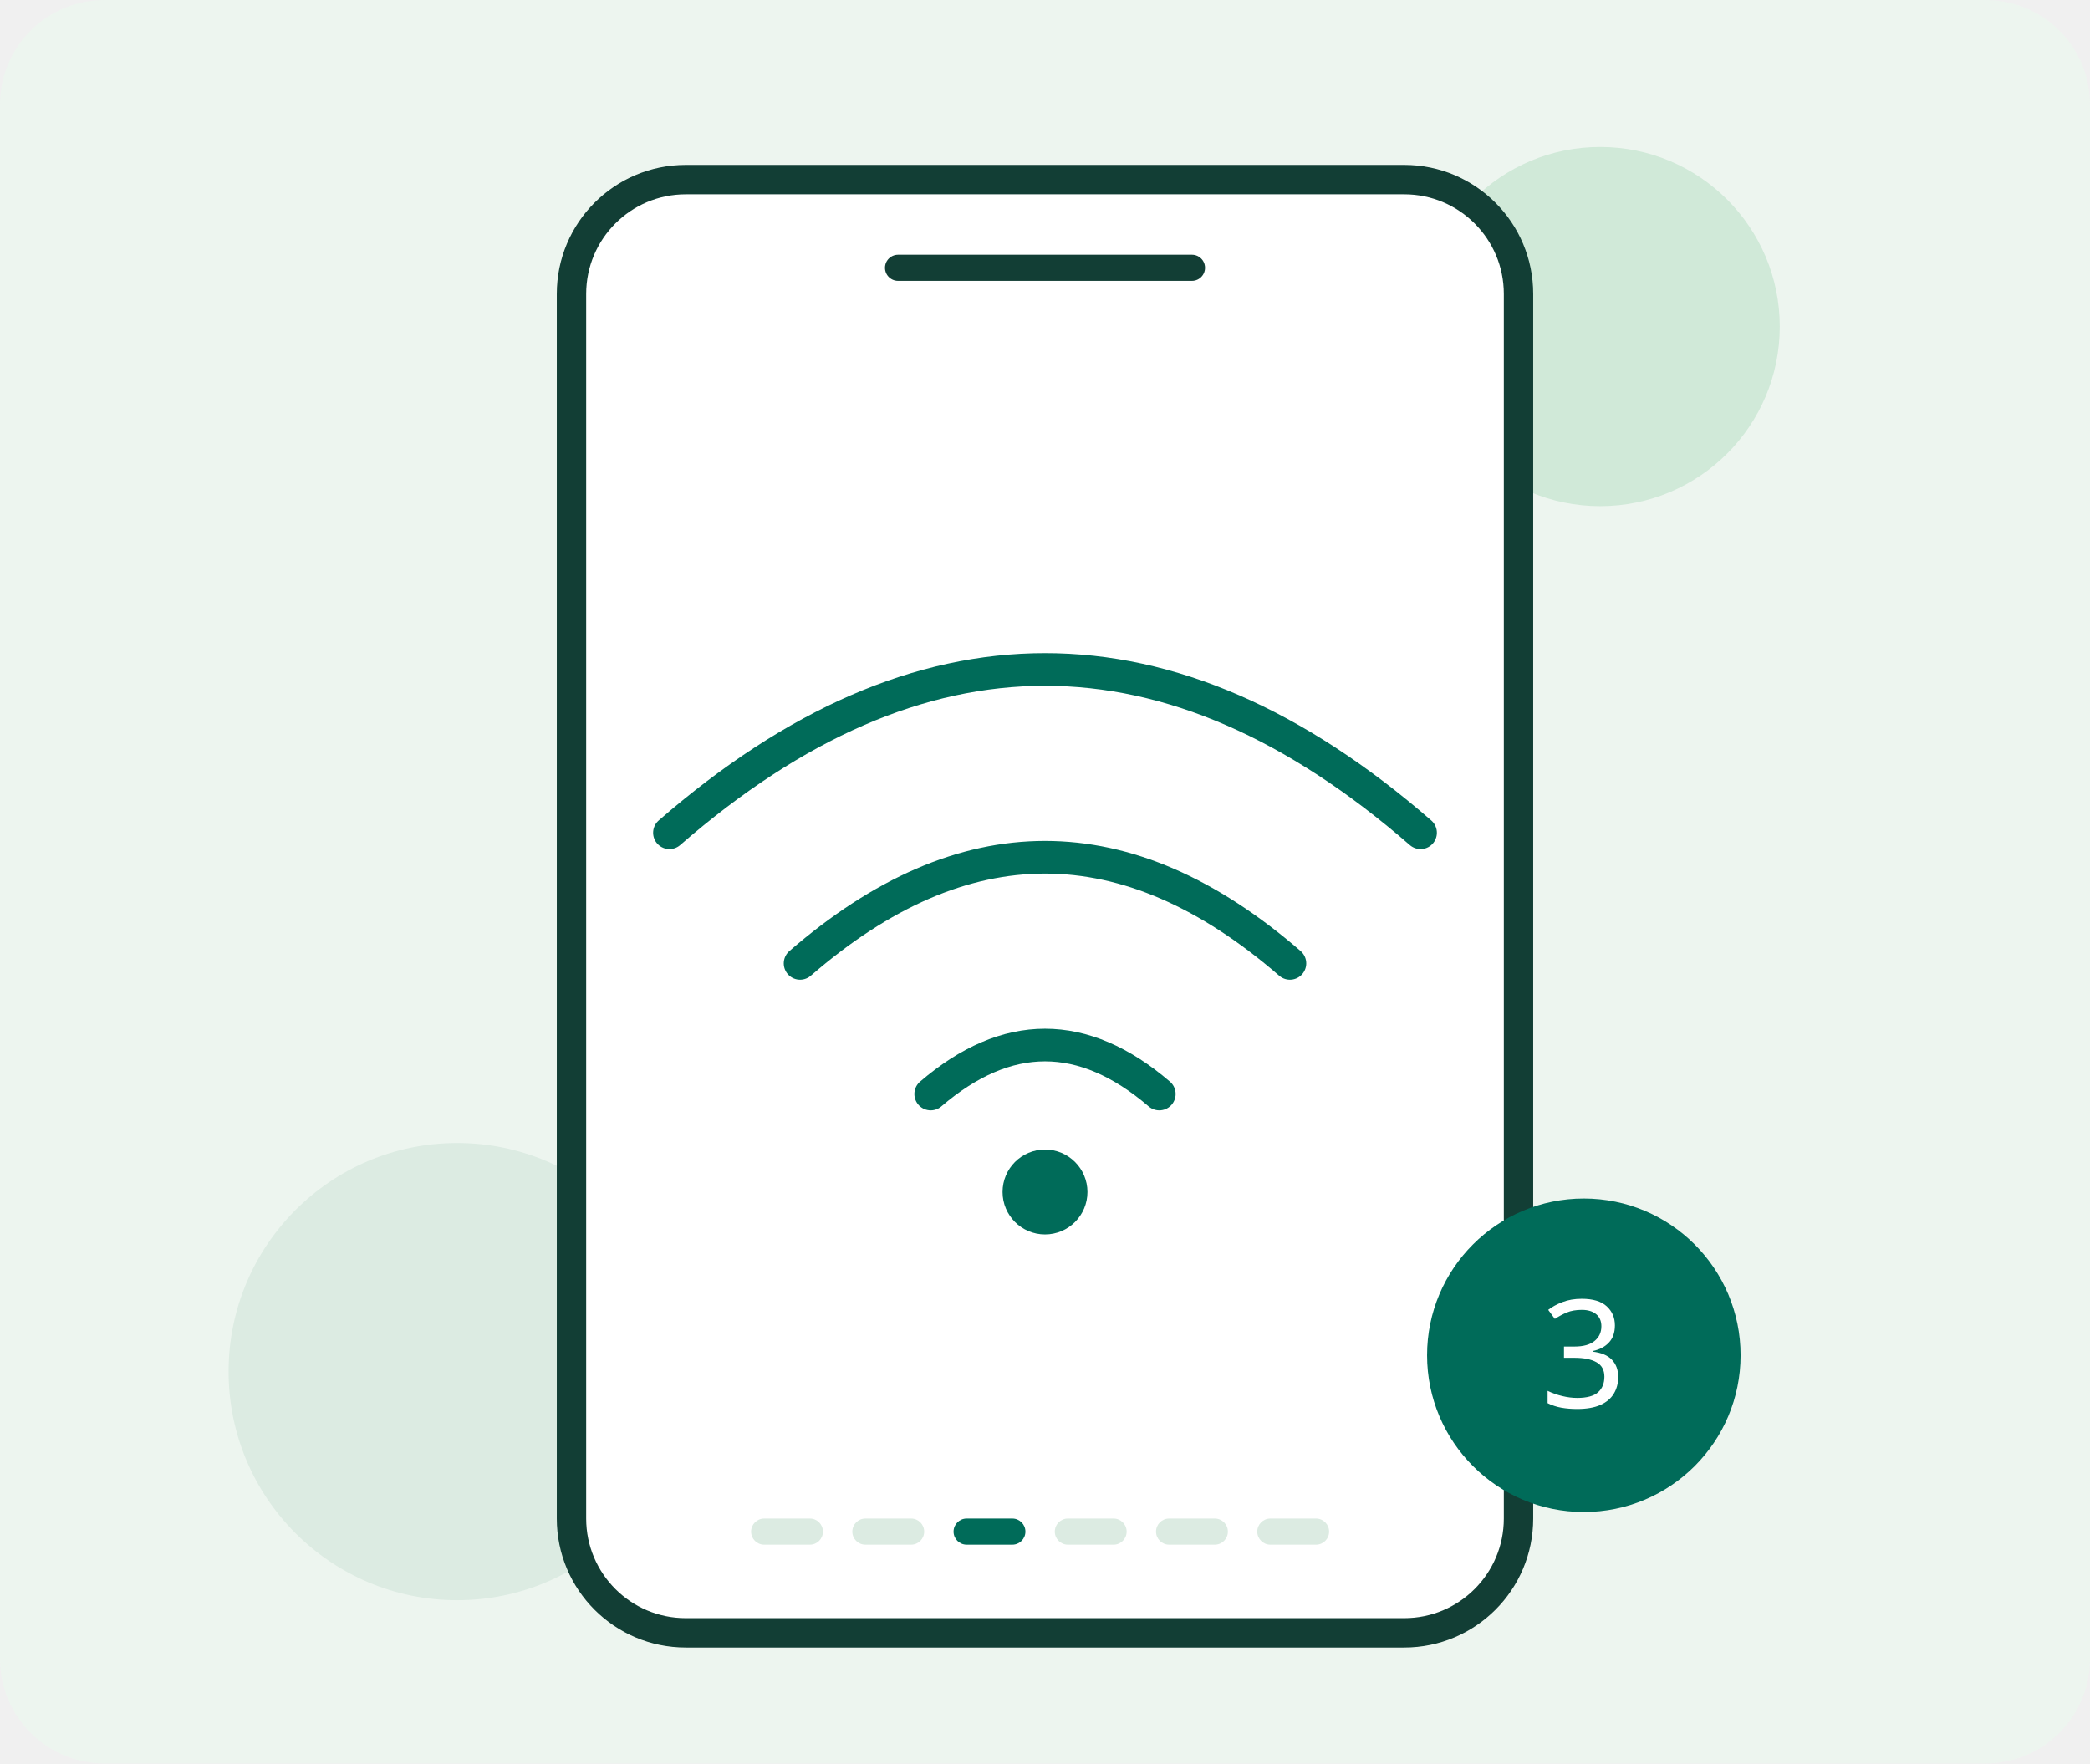
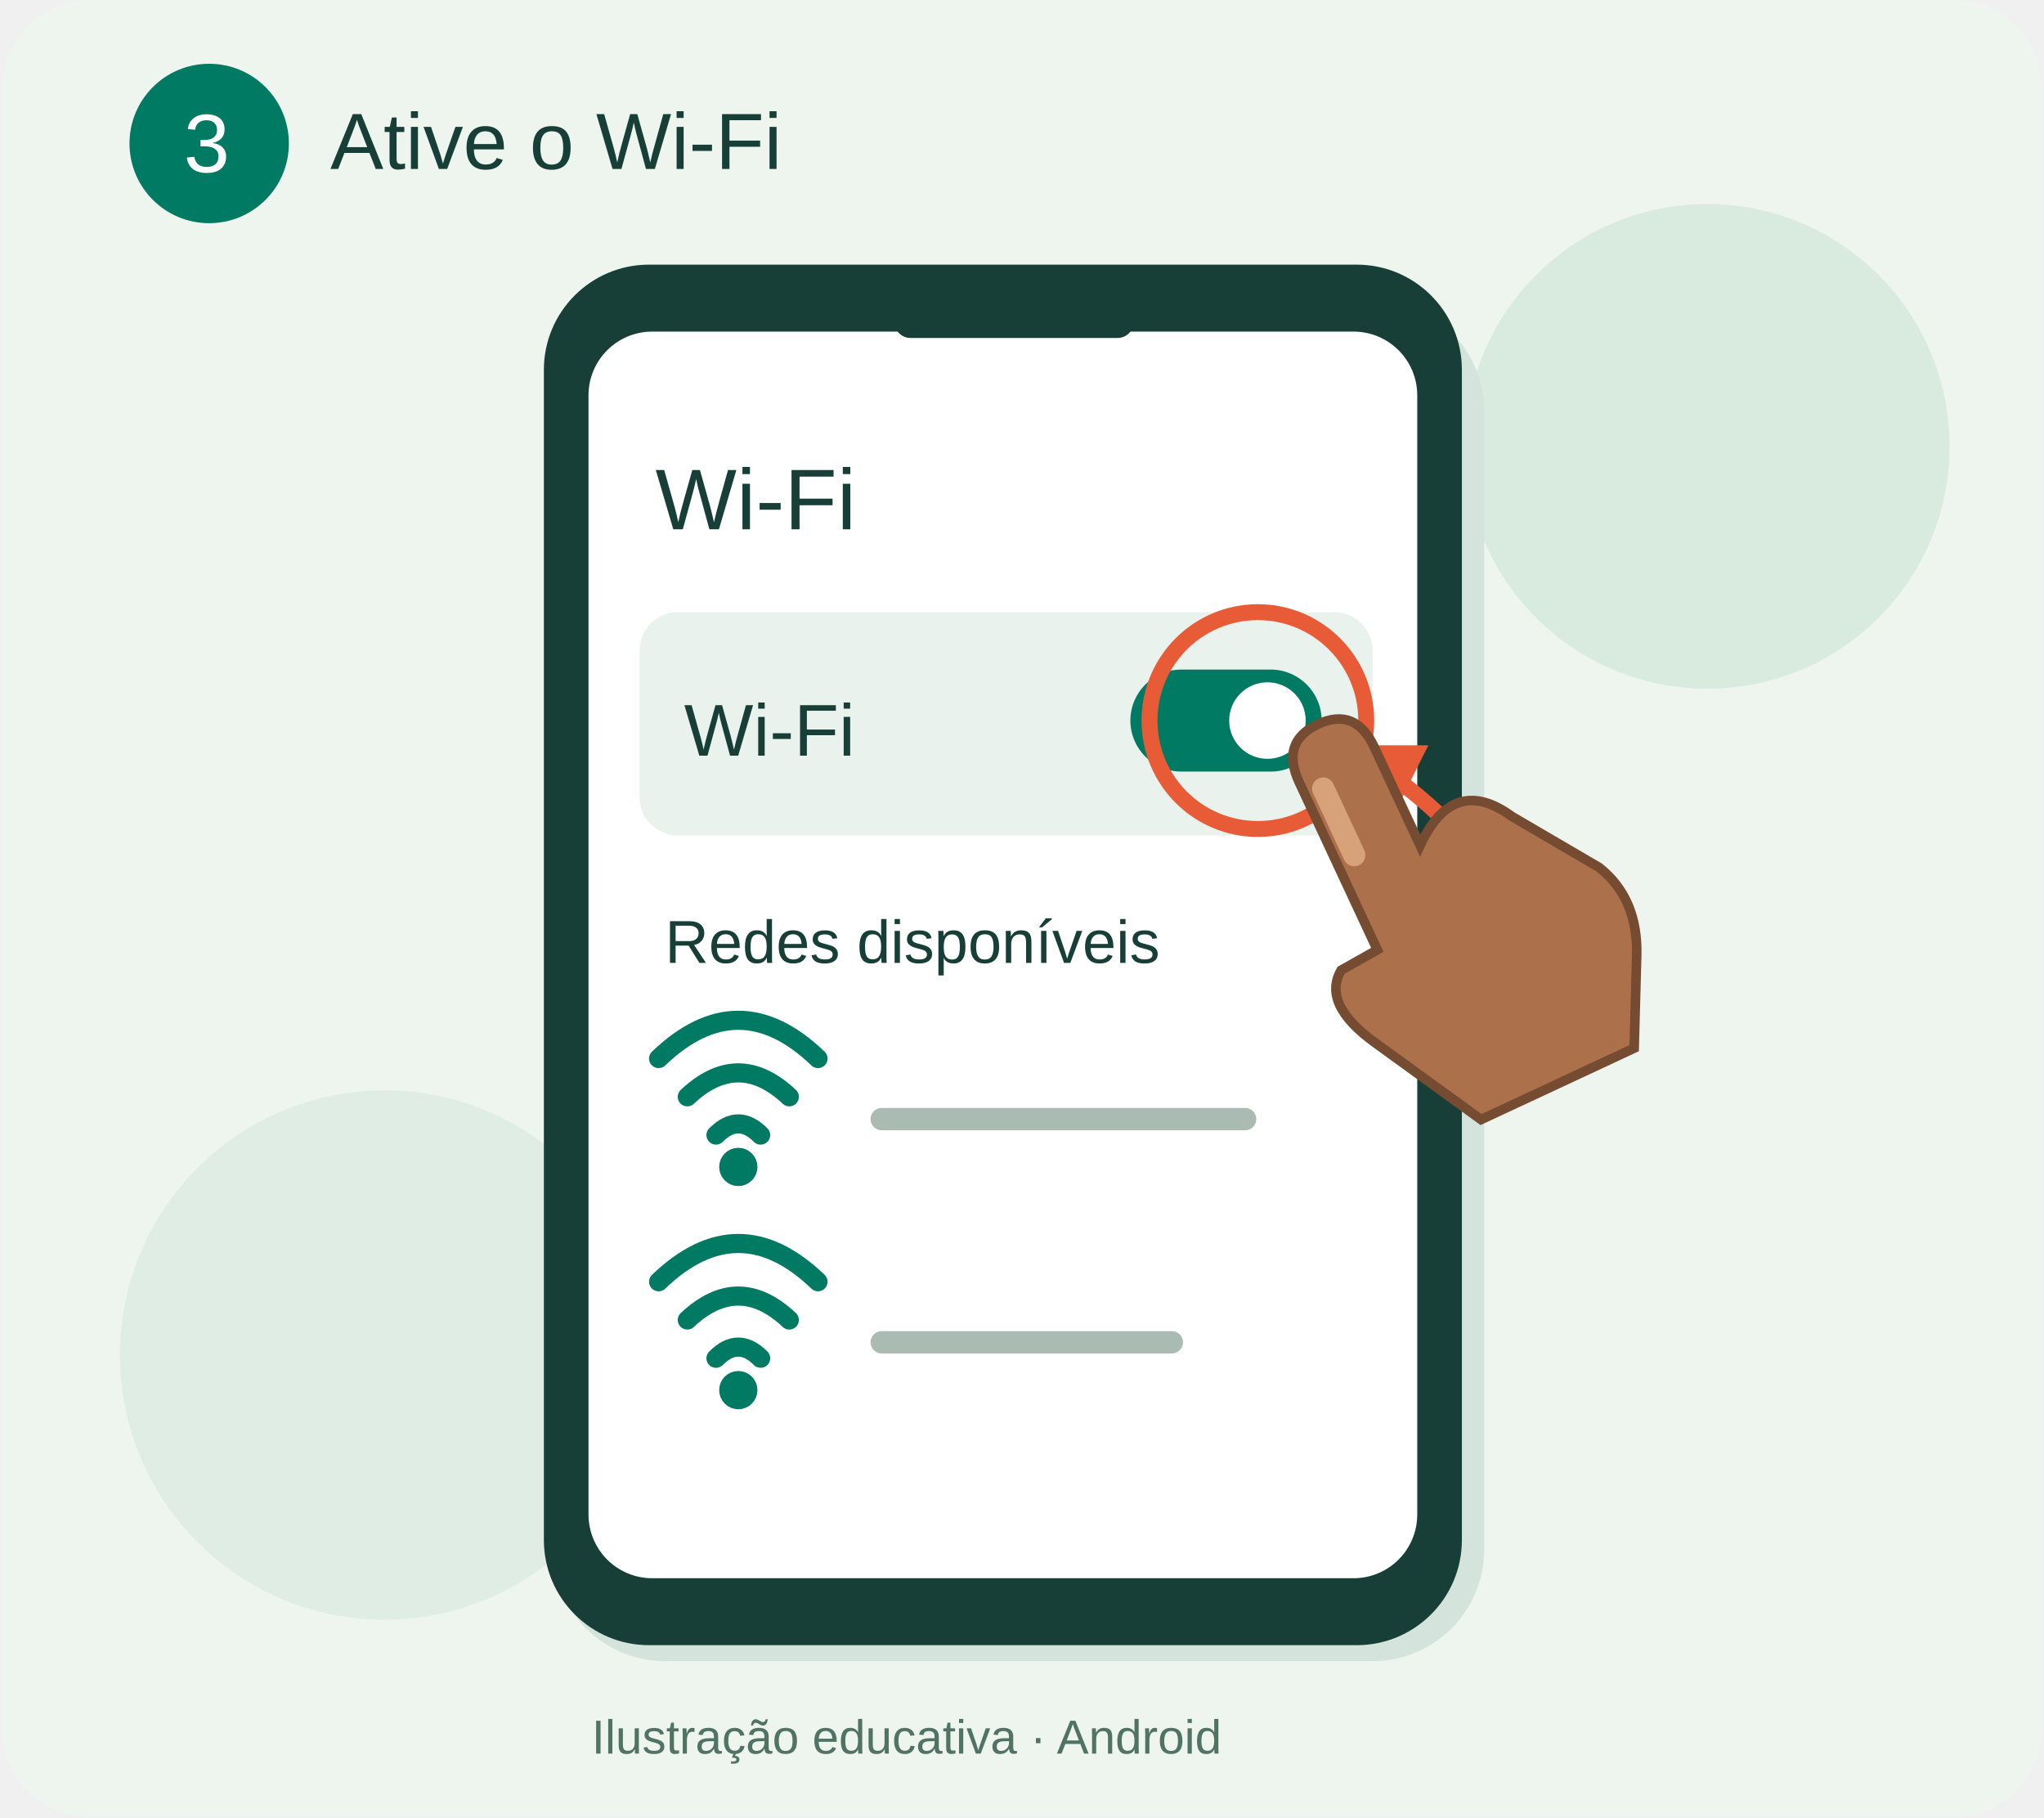
- <svg xmlns="http://www.w3.org/2000/svg" width="640" height="540" viewBox="0 0 640 540">
-   <rect width="640" height="540" rx="32" fill="#edf5ef" />
-   <circle cx="490" cy="100" r="55" fill="#d0e9d8" />
-   <circle cx="140" cy="420" r="70" fill="#dcebe2" />
-   <rect x="175" y="55" width="290" height="445" rx="35" fill="white" stroke="#123e35" stroke-width="9" />
-   <path d="M275 82 H365" stroke="#123e35" stroke-width="8" stroke-linecap="round" />
-   <g fill="none" stroke="#006b59" stroke-width="10" stroke-linecap="round" stroke-linejoin="round">
-     <path d="M205 255 Q320 155 435 255 M245 295 Q320 230 395 295 M285 335 Q320 305 355 335" />
-     <circle cx="320" cy="365" r="8" fill="#006b59" />
+ <svg xmlns="http://www.w3.org/2000/svg" width="720" height="640" viewBox="0 0 640 570">
+   <defs>
+     <marker id="arrow" viewBox="0 0 10 10" refX="8" refY="5" markerWidth="5" markerHeight="5" orient="auto-start-reverse">
+       <path d="M0 0 10 5 0 10Z" fill="#e85b37" />
+     </marker>
+   </defs>
+   <rect width="640" height="570" rx="28" fill="#eef5ef" />
+   <circle cx="535" cy="140" r="76" fill="#d9eade" />
+   <circle cx="120" cy="425" r="83" fill="#e0ede4" />
+   <rect x="173" y="94" width="292" height="427" rx="35" fill="#d4e4dc" />
+   <rect x="170" y="83" width="288" height="433" rx="33" fill="#173f37" />
+   <rect x="184" y="104" width="260" height="391" rx="20" fill="white" />
+   <path d="M285 101h65" stroke="#173f37" stroke-width="10" stroke-linecap="round" />
+   <text x="205" y="166" font-family="Arial,sans-serif" font-size="27" fill="#173f37">Wi-Fi</text>
+   <rect x="200" y="192" width="230" height="70" rx="12" fill="#eaf2ee" />
+   <text x="214" y="237" font-family="Arial,sans-serif" font-size="23" fill="#173f37">Wi-Fi</text>
+   <rect x="354" y="210" width="60" height="32" rx="16" fill="#007a62" />
+   <circle cx="397" cy="226" r="12" fill="white" />
+   <text x="208" y="302" font-family="Arial,sans-serif" font-size="19" fill="#173f37">Redes disponíveis</text>
+   <g transform="translate(231 332)" fill="none" stroke="#007a62" stroke-width="6" stroke-linecap="round">
+     <path d="M-25 0Q0-24 25 0M-16 12Q0-3 16 12M-7 24Q0 17 7 24" />
+     <circle cy="34" r="3" fill="#007a62" />
  </g>
-   <circle cx="485" cy="415" r="48" fill="#006b59" />
-   <text x="485" y="431" fill="white" font-size="46" font-family="sans-serif" text-anchor="middle">3</text>
-   <g fill="#dcebe2">
-     <rect x="230" y="465" width="22" height="8" rx="4" />
-     <rect x="261" y="465" width="22" height="8" rx="4" />
-     <rect x="292" y="465" width="22" height="8" rx="4" fill="#006b59" />
-     <rect x="323" y="465" width="22" height="8" rx="4" />
-     <rect x="354" y="465" width="22" height="8" rx="4" />
-     <rect x="385" y="465" width="22" height="8" rx="4" />
+   <path d="M276 351h114" stroke="#a9bbb3" stroke-width="7" stroke-linecap="round" />
+   <g transform="translate(231 402)" fill="none" stroke="#007a62" stroke-width="6" stroke-linecap="round">
+     <path d="M-25 0Q0-24 25 0M-16 12Q0-3 16 12M-7 24Q0 17 7 24" />
+     <circle cy="34" r="3" fill="#007a62" />
  </g>
+   <path d="M276 421h91" stroke="#a9bbb3" stroke-width="7" stroke-linecap="round" />
+   <circle cx="394" cy="226" r="34" fill="none" stroke="#e85b37" stroke-width="5" />
+   <path d="M494 306 Q454 251 424 236" fill="none" stroke="#e85b37" stroke-width="5" marker-end="url(#arrow)" />
+   <g transform="translate(404 239) rotate(-25)">
+     <path d="M0 65V7Q0-7 13-7T26 7V41Q45 25 56 45L74 71Q81 85 73 101L60 127H7L-13 91Q-23 73-13 66Z" fill="#ac704b" stroke="#754b32" stroke-width="3" />
+     <path d="M6 12V35" stroke="#d7a27a" stroke-width="7" stroke-linecap="round" />
+   </g>
+   <circle cx="65" cy="45" r="25" fill="#007a62" />
+   <text x="57" y="54" font-family="Arial,sans-serif" font-size="26" fill="white">3</text>
+   <text x="103" y="53" font-family="Arial,sans-serif" font-size="25" fill="#173f37">Ative o Wi-Fi</text>
+   <text x="185" y="550" font-family="Arial,sans-serif" font-size="15" fill="#507366">Ilustração educativa · Android</text>
</svg>
